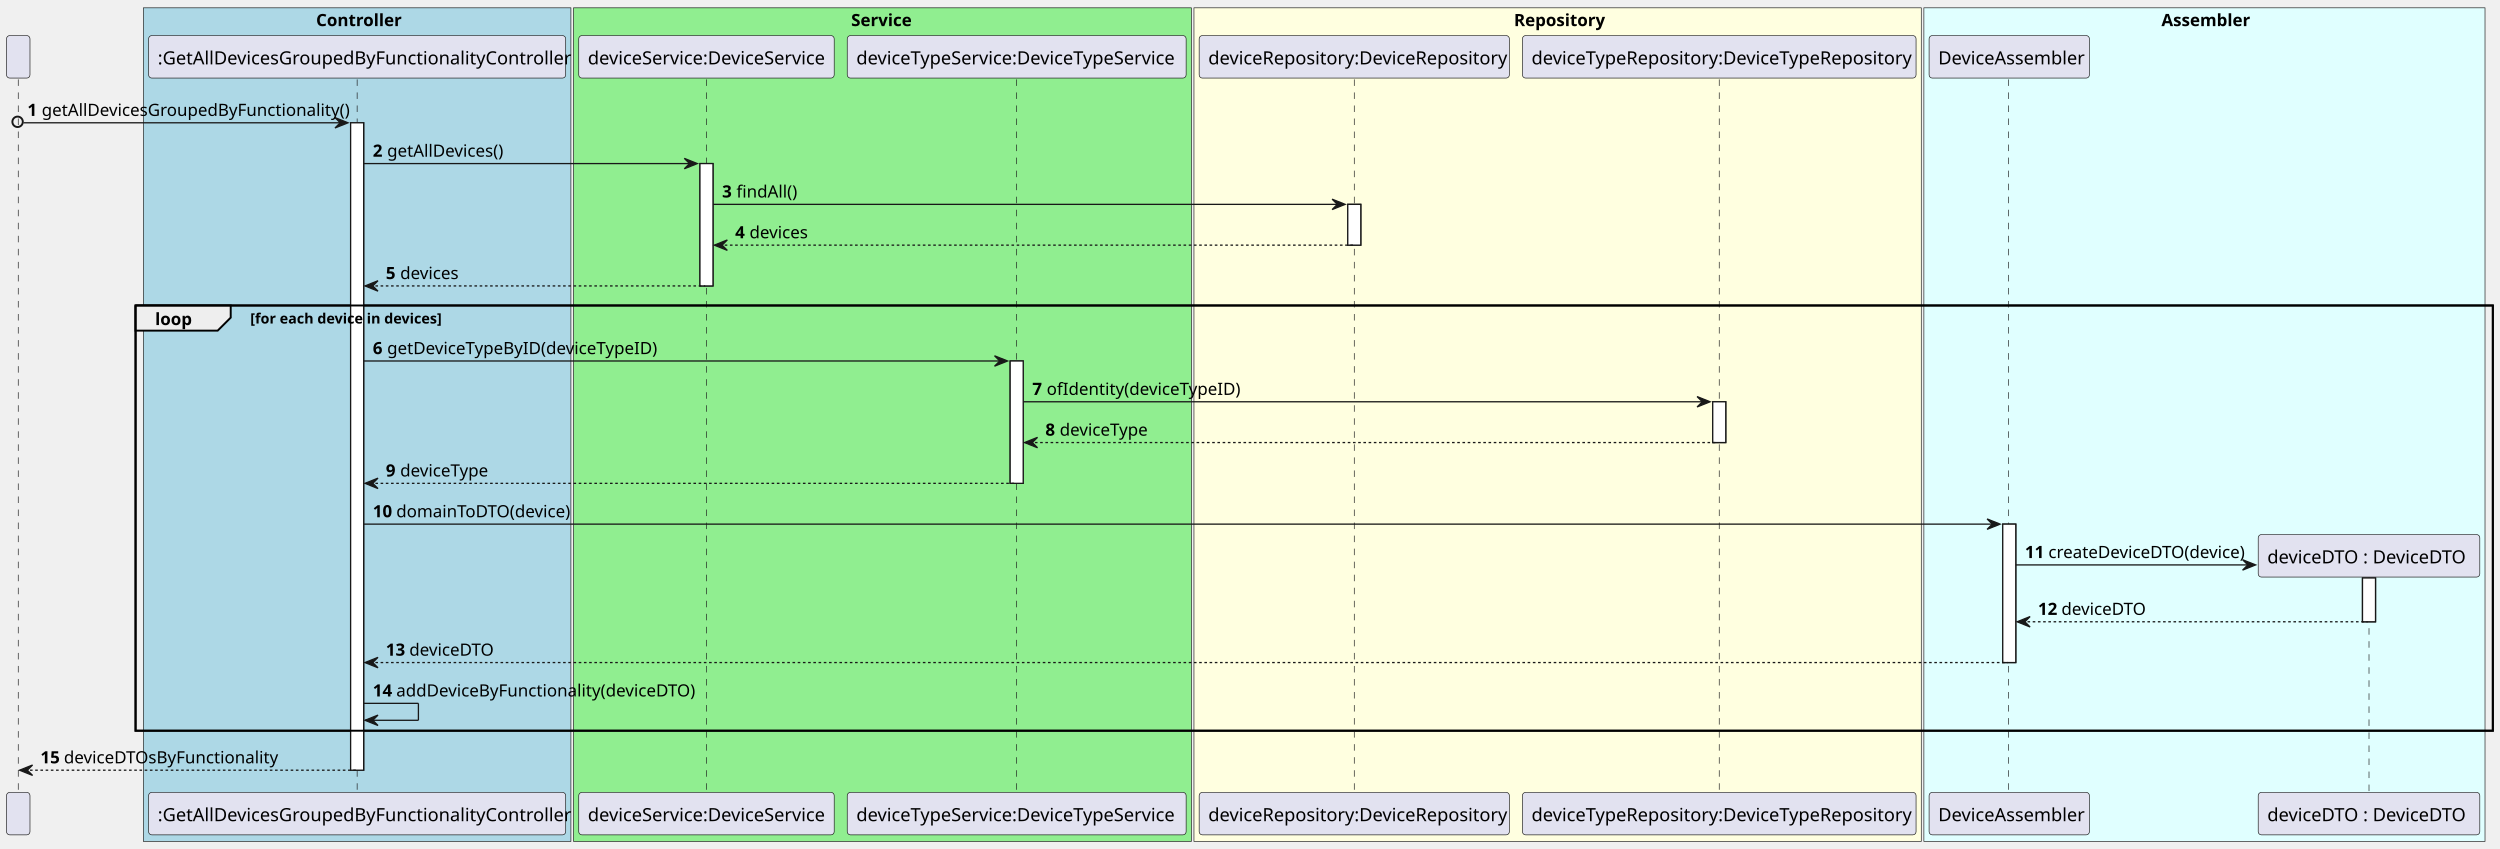
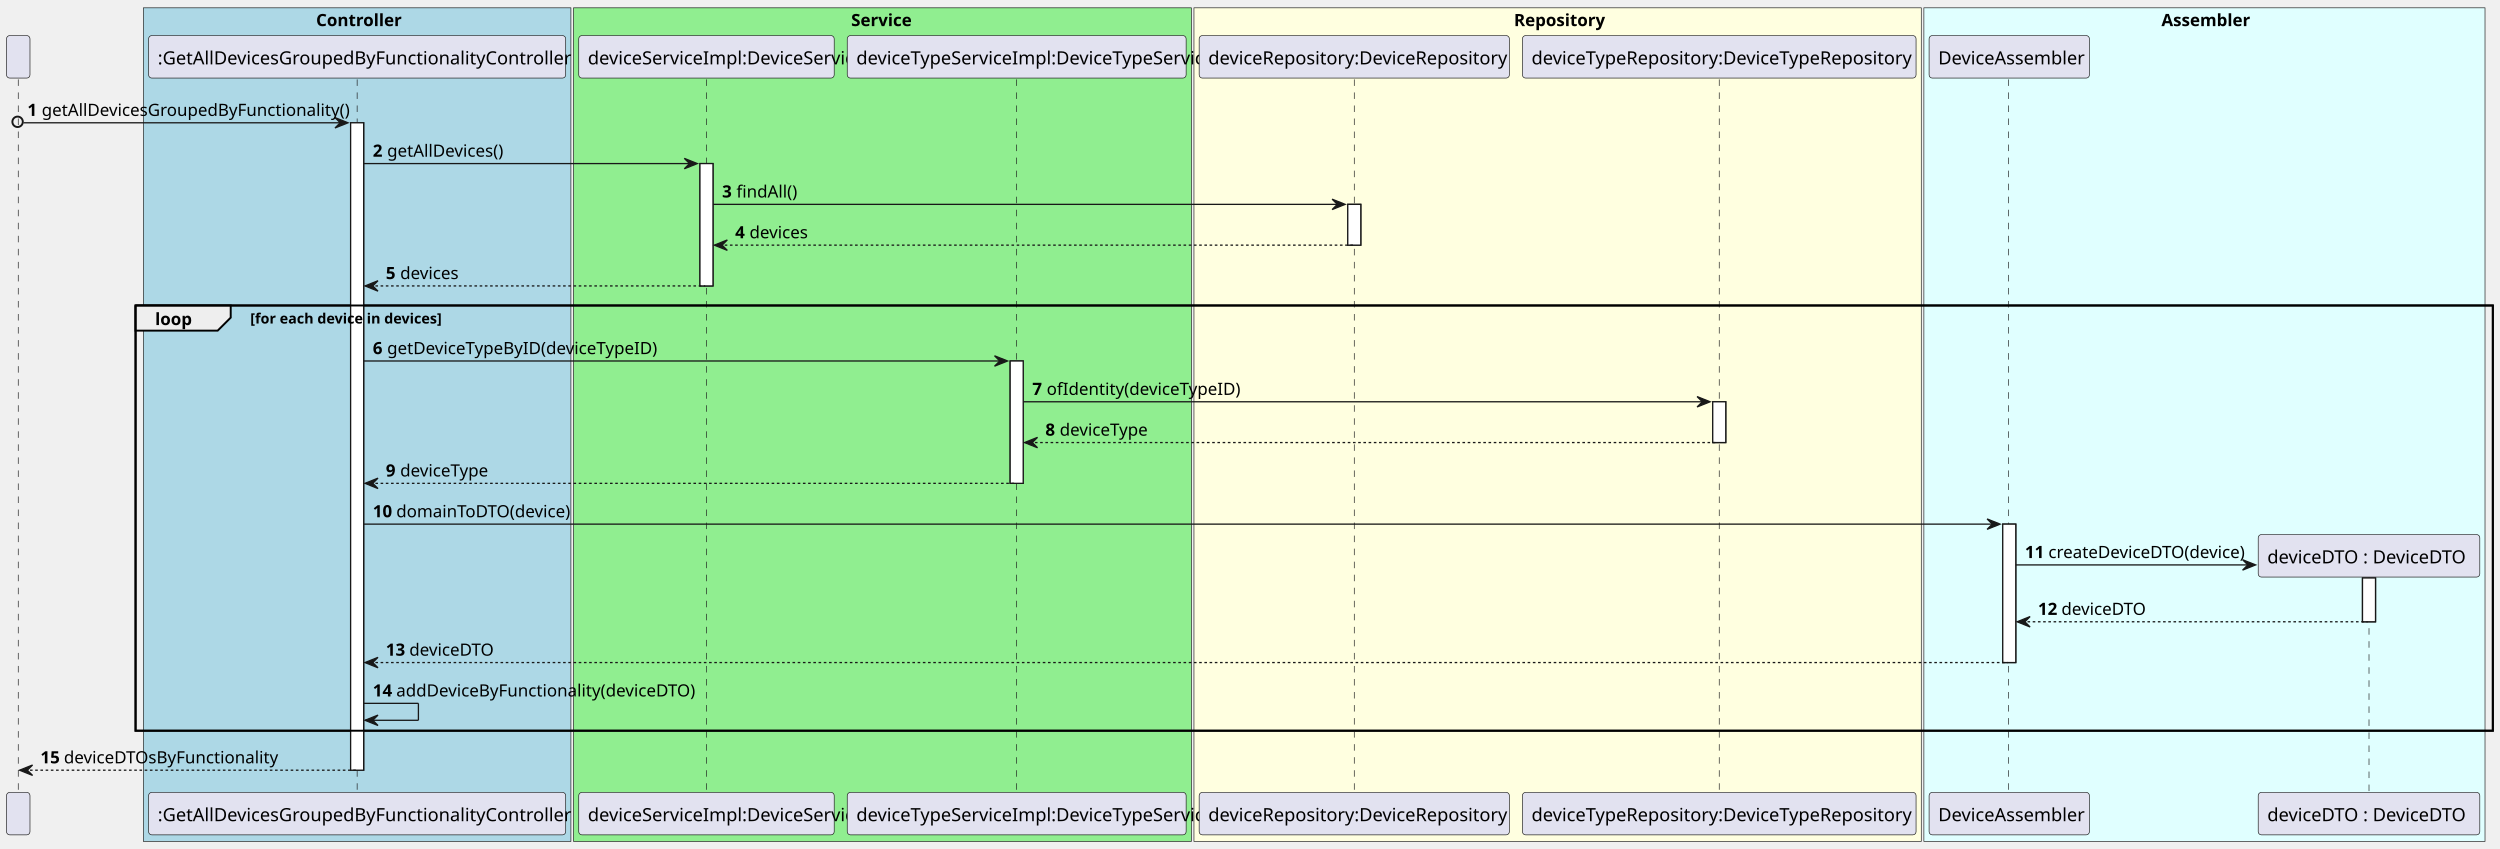
<svg xmlns="http://www.w3.org/2000/svg" contentStyleType="text/css" height="651px" preserveAspectRatio="none" style="width:1918px;height:651px;background:#FFFFFF;" version="1.1" viewBox="0 0 1918 651" width="1918px" zoomAndPan="magnify">
  <defs />
  <g>
    <rect fill="#ADD8E6" height="639.519" style="stroke:#181818;stroke-width:0.5;" width="328" x="110" y="6" />
    <text fill="#000000" font-family="sans-serif" font-size="13" font-weight="bold" lengthAdjust="spacing" textLength="63" x="242.5" y="20.028">Controller</text>
    <rect fill="#90EE90" height="639.519" style="stroke:#181818;stroke-width:0.5;" width="474" x="440" y="6" />
    <text fill="#000000" font-family="sans-serif" font-size="13" font-weight="bold" lengthAdjust="spacing" textLength="48" x="653" y="20.028">Service</text>
    <rect fill="#FFFFE0" height="639.519" style="stroke:#181818;stroke-width:0.5;" width="558" x="916" y="6" />
    <text fill="#000000" font-family="sans-serif" font-size="13" font-weight="bold" lengthAdjust="spacing" textLength="67" x="1161.5" y="20.028">Repository</text>
    <rect fill="#E0FFFF" height="639.519" style="stroke:#181818;stroke-width:0.5;" width="430.5" x="1476" y="6" />
    <text fill="#000000" font-family="sans-serif" font-size="13" font-weight="bold" lengthAdjust="spacing" textLength="66" x="1658.25" y="20.028">Assembler</text>
    <rect fill="#FFFFFF" height="496.695" style="stroke:#181818;stroke-width:1.0;" width="10" x="269" y="94.203" />
    <rect fill="#FFFFFF" height="93.873" style="stroke:#181818;stroke-width:1.0;" width="10" x="537" y="125.494" />
    <rect fill="#FFFFFF" height="93.873" style="stroke:#181818;stroke-width:1.0;" width="10" x="775" y="276.949" />
    <rect fill="#FFFFFF" height="31.291" style="stroke:#181818;stroke-width:1.0;" width="10" x="1034" y="156.785" />
    <rect fill="#FFFFFF" height="31.291" style="stroke:#181818;stroke-width:1.0;" width="10" x="1314" y="308.24" />
    <rect fill="#FFFFFF" height="106.203" style="stroke:#181818;stroke-width:1.0;" width="10" x="1536.5" y="402.113" />
    <rect fill="#FFFFFF" height="33.621" style="stroke:#181818;stroke-width:1.0;" width="10" x="1812.5" y="443.404" />
    <rect fill="none" height="326.24" style="stroke:#000000;stroke-width:1.5;" width="1808.5" x="104" y="234.367" />
    <line style="stroke:#181818;stroke-width:0.5;stroke-dasharray:5.0,5.0;" x1="14" x2="14" y1="60.912" y2="608.898" />
    <line style="stroke:#181818;stroke-width:0.5;stroke-dasharray:5.0,5.0;" x1="274" x2="274" y1="60.912" y2="608.898" />
    <line style="stroke:#181818;stroke-width:0.5;stroke-dasharray:5.0,5.0;" x1="542" x2="542" y1="60.912" y2="608.898" />
    <line style="stroke:#181818;stroke-width:0.5;stroke-dasharray:5.0,5.0;" x1="780" x2="780" y1="60.912" y2="608.898" />
    <line style="stroke:#181818;stroke-width:0.5;stroke-dasharray:5.0,5.0;" x1="1039" x2="1039" y1="60.912" y2="608.898" />
    <line style="stroke:#181818;stroke-width:0.5;stroke-dasharray:5.0,5.0;" x1="1319" x2="1319" y1="60.912" y2="608.898" />
    <line style="stroke:#181818;stroke-width:0.5;stroke-dasharray:5.0,5.0;" x1="1541" x2="1541" y1="60.912" y2="608.898" />
    <line style="stroke:#181818;stroke-width:0.5;stroke-dasharray:5.0,5.0;" x1="1817.5" x2="1817.5" y1="441.924" y2="608.898" />
    <rect fill="#E2E2F0" height="32.621" rx="2.5" ry="2.5" style="stroke:#181818;stroke-width:0.5;" width="18" x="5" y="27.291" />
    <text fill="#000000" font-family="sans-serif" font-size="14" lengthAdjust="spacing" textLength="4" x="12" y="49.398"> </text>
    <rect fill="#E2E2F0" height="32.621" rx="2.5" ry="2.5" style="stroke:#181818;stroke-width:0.5;" width="18" x="5" y="607.898" />
    <text fill="#000000" font-family="sans-serif" font-size="14" lengthAdjust="spacing" textLength="4" x="12" y="630.006"> </text>
    <rect fill="#E2E2F0" height="32.621" rx="2.5" ry="2.5" style="stroke:#181818;stroke-width:0.5;" width="320" x="114" y="27.291" />
    <text fill="#000000" font-family="sans-serif" font-size="14" lengthAdjust="spacing" textLength="306" x="121" y="49.398">:GetAllDevicesGroupedByFunctionalityController</text>
    <rect fill="#E2E2F0" height="32.621" rx="2.5" ry="2.5" style="stroke:#181818;stroke-width:0.5;" width="320" x="114" y="607.898" />
    <text fill="#000000" font-family="sans-serif" font-size="14" lengthAdjust="spacing" textLength="306" x="121" y="630.006">:GetAllDevicesGroupedByFunctionalityController</text>
    <rect fill="#E2E2F0" height="32.621" rx="2.5" ry="2.5" style="stroke:#181818;stroke-width:0.5;" width="196" x="444" y="27.291" />
-     <text fill="#000000" font-family="sans-serif" font-size="14" lengthAdjust="spacing" textLength="182" x="451" y="49.398">deviceService:DeviceService</text>
+     <text fill="#000000" font-family="sans-serif" font-size="14" lengthAdjust="spacing" textLength="182" x="451" y="49.398">deviceServiceImpl:DeviceService</text>
    <rect fill="#E2E2F0" height="32.621" rx="2.5" ry="2.5" style="stroke:#181818;stroke-width:0.5;" width="196" x="444" y="607.898" />
-     <text fill="#000000" font-family="sans-serif" font-size="14" lengthAdjust="spacing" textLength="182" x="451" y="630.006">deviceService:DeviceService</text>
+     <text fill="#000000" font-family="sans-serif" font-size="14" lengthAdjust="spacing" textLength="182" x="451" y="630.006">deviceServiceImpl:DeviceService</text>
    <rect fill="#E2E2F0" height="32.621" rx="2.5" ry="2.5" style="stroke:#181818;stroke-width:0.5;" width="260" x="650" y="27.291" />
-     <text fill="#000000" font-family="sans-serif" font-size="14" lengthAdjust="spacing" textLength="246" x="657" y="49.398">deviceTypeService:DeviceTypeService</text>
+     <text fill="#000000" font-family="sans-serif" font-size="14" lengthAdjust="spacing" textLength="246" x="657" y="49.398">deviceTypeServiceImpl:DeviceTypeService</text>
    <rect fill="#E2E2F0" height="32.621" rx="2.5" ry="2.5" style="stroke:#181818;stroke-width:0.5;" width="260" x="650" y="607.898" />
-     <text fill="#000000" font-family="sans-serif" font-size="14" lengthAdjust="spacing" textLength="246" x="657" y="630.006">deviceTypeService:DeviceTypeService</text>
+     <text fill="#000000" font-family="sans-serif" font-size="14" lengthAdjust="spacing" textLength="246" x="657" y="630.006">deviceTypeServiceImpl:DeviceTypeService</text>
    <rect fill="#E2E2F0" height="32.621" rx="2.5" ry="2.5" style="stroke:#181818;stroke-width:0.5;" width="238" x="920" y="27.291" />
    <text fill="#000000" font-family="sans-serif" font-size="14" lengthAdjust="spacing" textLength="224" x="927" y="49.398">deviceRepository:DeviceRepository</text>
    <rect fill="#E2E2F0" height="32.621" rx="2.5" ry="2.5" style="stroke:#181818;stroke-width:0.5;" width="238" x="920" y="607.898" />
    <text fill="#000000" font-family="sans-serif" font-size="14" lengthAdjust="spacing" textLength="224" x="927" y="630.006">deviceRepository:DeviceRepository</text>
    <rect fill="#E2E2F0" height="32.621" rx="2.5" ry="2.5" style="stroke:#181818;stroke-width:0.5;" width="302" x="1168" y="27.291" />
    <text fill="#000000" font-family="sans-serif" font-size="14" lengthAdjust="spacing" textLength="288" x="1175" y="49.398">deviceTypeRepository:DeviceTypeRepository</text>
    <rect fill="#E2E2F0" height="32.621" rx="2.5" ry="2.5" style="stroke:#181818;stroke-width:0.5;" width="302" x="1168" y="607.898" />
    <text fill="#000000" font-family="sans-serif" font-size="14" lengthAdjust="spacing" textLength="288" x="1175" y="630.006">deviceTypeRepository:DeviceTypeRepository</text>
    <rect fill="#E2E2F0" height="32.621" rx="2.5" ry="2.5" style="stroke:#181818;stroke-width:0.5;" width="123" x="1480" y="27.291" />
    <text fill="#000000" font-family="sans-serif" font-size="14" lengthAdjust="spacing" textLength="109" x="1487" y="49.398">DeviceAssembler</text>
    <rect fill="#E2E2F0" height="32.621" rx="2.5" ry="2.5" style="stroke:#181818;stroke-width:0.5;" width="123" x="1480" y="607.898" />
    <text fill="#000000" font-family="sans-serif" font-size="14" lengthAdjust="spacing" textLength="109" x="1487" y="630.006">DeviceAssembler</text>
    <rect fill="#E2E2F0" height="32.621" rx="2.5" ry="2.5" style="stroke:#181818;stroke-width:0.5;" width="170" x="1732.5" y="607.898" />
    <text fill="#000000" font-family="sans-serif" font-size="14" lengthAdjust="spacing" textLength="156" x="1739.5" y="630.006">deviceDTO : DeviceDTO</text>
    <rect fill="#FFFFFF" height="496.695" style="stroke:#181818;stroke-width:1.0;" width="10" x="269" y="94.203" />
    <rect fill="#FFFFFF" height="93.873" style="stroke:#181818;stroke-width:1.0;" width="10" x="537" y="125.494" />
    <rect fill="#FFFFFF" height="93.873" style="stroke:#181818;stroke-width:1.0;" width="10" x="775" y="276.949" />
    <rect fill="#FFFFFF" height="31.291" style="stroke:#181818;stroke-width:1.0;" width="10" x="1034" y="156.785" />
    <rect fill="#FFFFFF" height="31.291" style="stroke:#181818;stroke-width:1.0;" width="10" x="1314" y="308.24" />
    <rect fill="#FFFFFF" height="106.203" style="stroke:#181818;stroke-width:1.0;" width="10" x="1536.5" y="402.113" />
    <rect fill="#FFFFFF" height="33.621" style="stroke:#181818;stroke-width:1.0;" width="10" x="1812.5" y="443.404" />
    <ellipse cx="13.5" cy="93.453" fill="none" rx="4" ry="4" style="stroke:#181818;stroke-width:1.5;" />
    <polygon fill="#181818" points="257,90.203,267,94.203,257,98.203,261,94.203" style="stroke:#181818;stroke-width:1.0;" />
    <line style="stroke:#181818;stroke-width:1.0;" x1="18" x2="263" y1="94.203" y2="94.203" />
    <text fill="#000000" font-family="sans-serif" font-size="13" font-weight="bold" lengthAdjust="spacing" textLength="7" x="21" y="88.94">1</text>
    <text fill="#000000" font-family="sans-serif" font-size="13" lengthAdjust="spacing" textLength="225" x="32" y="88.94">getAllDevicesGroupedByFunctionality()</text>
    <polygon fill="#181818" points="525,121.494,535,125.494,525,129.494,529,125.494" style="stroke:#181818;stroke-width:1.0;" />
    <line style="stroke:#181818;stroke-width:1.0;" x1="279" x2="531" y1="125.494" y2="125.494" />
    <text fill="#000000" font-family="sans-serif" font-size="13" font-weight="bold" lengthAdjust="spacing" textLength="7" x="286" y="120.231">2</text>
    <text fill="#000000" font-family="sans-serif" font-size="13" lengthAdjust="spacing" textLength="86" x="297" y="120.231">getAllDevices()</text>
    <polygon fill="#181818" points="1022,152.785,1032,156.785,1022,160.785,1026,156.785" style="stroke:#181818;stroke-width:1.0;" />
    <line style="stroke:#181818;stroke-width:1.0;" x1="547" x2="1028" y1="156.785" y2="156.785" />
    <text fill="#000000" font-family="sans-serif" font-size="13" font-weight="bold" lengthAdjust="spacing" textLength="7" x="554" y="151.523">3</text>
    <text fill="#000000" font-family="sans-serif" font-size="13" lengthAdjust="spacing" textLength="43" x="565" y="151.523">findAll()</text>
    <polygon fill="#181818" points="558,184.076,548,188.076,558,192.076,554,188.076" style="stroke:#181818;stroke-width:1.0;" />
    <line style="stroke:#181818;stroke-width:1.0;stroke-dasharray:2.0,2.0;" x1="552" x2="1038" y1="188.076" y2="188.076" />
    <text fill="#000000" font-family="sans-serif" font-size="13" font-weight="bold" lengthAdjust="spacing" textLength="7" x="564" y="182.814">4</text>
    <text fill="#000000" font-family="sans-serif" font-size="13" lengthAdjust="spacing" textLength="43" x="575" y="182.814">devices</text>
    <polygon fill="#181818" points="290,215.367,280,219.367,290,223.367,286,219.367" style="stroke:#181818;stroke-width:1.0;" />
    <line style="stroke:#181818;stroke-width:1.0;stroke-dasharray:2.0,2.0;" x1="284" x2="541" y1="219.367" y2="219.367" />
    <text fill="#000000" font-family="sans-serif" font-size="13" font-weight="bold" lengthAdjust="spacing" textLength="7" x="296" y="214.105">5</text>
    <text fill="#000000" font-family="sans-serif" font-size="13" lengthAdjust="spacing" textLength="43" x="307" y="214.105">devices</text>
    <path d="M104,234.367 L177,234.367 L177,243.658 L167,253.658 L104,253.658 L104,234.367 " fill="#EEEEEE" style="stroke:#000000;stroke-width:1.5;" />
    <rect fill="none" height="326.24" style="stroke:#000000;stroke-width:1.5;" width="1808.5" x="104" y="234.367" />
    <text fill="#000000" font-family="sans-serif" font-size="13" font-weight="bold" lengthAdjust="spacing" textLength="28" x="119" y="249.395">loop</text>
    <text fill="#000000" font-family="sans-serif" font-size="11" font-weight="bold" lengthAdjust="spacing" textLength="151" x="192" y="248.237">[for each device in devices]</text>
    <polygon fill="#181818" points="763,272.949,773,276.949,763,280.949,767,276.949" style="stroke:#181818;stroke-width:1.0;" />
    <line style="stroke:#181818;stroke-width:1.0;" x1="279" x2="769" y1="276.949" y2="276.949" />
    <text fill="#000000" font-family="sans-serif" font-size="13" font-weight="bold" lengthAdjust="spacing" textLength="7" x="286" y="271.687">6</text>
    <text fill="#000000" font-family="sans-serif" font-size="13" lengthAdjust="spacing" textLength="196" x="297" y="271.687">getDeviceTypeByID(deviceTypeID)</text>
    <polygon fill="#181818" points="1302,304.24,1312,308.24,1302,312.24,1306,308.24" style="stroke:#181818;stroke-width:1.0;" />
    <line style="stroke:#181818;stroke-width:1.0;" x1="785" x2="1308" y1="308.24" y2="308.24" />
    <text fill="#000000" font-family="sans-serif" font-size="13" font-weight="bold" lengthAdjust="spacing" textLength="7" x="792" y="302.978">7</text>
    <text fill="#000000" font-family="sans-serif" font-size="13" lengthAdjust="spacing" textLength="136" x="803" y="302.978">ofIdentity(deviceTypeID)</text>
    <polygon fill="#181818" points="796,335.531,786,339.531,796,343.531,792,339.531" style="stroke:#181818;stroke-width:1.0;" />
    <line style="stroke:#181818;stroke-width:1.0;stroke-dasharray:2.0,2.0;" x1="790" x2="1318" y1="339.531" y2="339.531" />
    <text fill="#000000" font-family="sans-serif" font-size="13" font-weight="bold" lengthAdjust="spacing" textLength="7" x="802" y="334.269">8</text>
    <text fill="#000000" font-family="sans-serif" font-size="13" lengthAdjust="spacing" textLength="64" x="813" y="334.269">deviceType</text>
    <polygon fill="#181818" points="290,366.822,280,370.822,290,374.822,286,370.822" style="stroke:#181818;stroke-width:1.0;" />
    <line style="stroke:#181818;stroke-width:1.0;stroke-dasharray:2.0,2.0;" x1="284" x2="779" y1="370.822" y2="370.822" />
    <text fill="#000000" font-family="sans-serif" font-size="13" font-weight="bold" lengthAdjust="spacing" textLength="7" x="296" y="365.56">9</text>
    <text fill="#000000" font-family="sans-serif" font-size="13" lengthAdjust="spacing" textLength="64" x="307" y="365.56">deviceType</text>
    <polygon fill="#181818" points="1524.5,398.113,1534.5,402.113,1524.5,406.113,1528.5,402.113" style="stroke:#181818;stroke-width:1.0;" />
    <line style="stroke:#181818;stroke-width:1.0;" x1="279" x2="1530.5" y1="402.113" y2="402.113" />
    <text fill="#000000" font-family="sans-serif" font-size="13" font-weight="bold" lengthAdjust="spacing" textLength="14" x="286" y="396.851">10</text>
    <text fill="#000000" font-family="sans-serif" font-size="13" lengthAdjust="spacing" textLength="126" x="304" y="396.851">domainToDTO(device)</text>
    <polygon fill="#181818" points="1720.5,429.404,1730.5,433.404,1720.5,437.404,1724.5,433.404" style="stroke:#181818;stroke-width:1.0;" />
    <line style="stroke:#181818;stroke-width:1.0;" x1="1546.5" x2="1726.5" y1="433.404" y2="433.404" />
    <text fill="#000000" font-family="sans-serif" font-size="13" font-weight="bold" lengthAdjust="spacing" textLength="14" x="1553.5" y="428.142">11</text>
    <text fill="#000000" font-family="sans-serif" font-size="13" lengthAdjust="spacing" textLength="144" x="1571.5" y="428.142">createDeviceDTO(device)</text>
    <rect fill="#E2E2F0" height="32.621" rx="2.5" ry="2.5" style="stroke:#181818;stroke-width:0.5;" width="170" x="1732.5" y="410.113" />
    <text fill="#000000" font-family="sans-serif" font-size="14" lengthAdjust="spacing" textLength="156" x="1739.5" y="432.221">deviceDTO : DeviceDTO</text>
    <polygon fill="#181818" points="1557.5,473.025,1547.5,477.025,1557.5,481.025,1553.5,477.025" style="stroke:#181818;stroke-width:1.0;" />
    <line style="stroke:#181818;stroke-width:1.0;stroke-dasharray:2.0,2.0;" x1="1551.5" x2="1816.5" y1="477.025" y2="477.025" />
    <text fill="#000000" font-family="sans-serif" font-size="13" font-weight="bold" lengthAdjust="spacing" textLength="14" x="1563.5" y="471.763">12</text>
    <text fill="#000000" font-family="sans-serif" font-size="13" lengthAdjust="spacing" textLength="62" x="1581.5" y="471.763">deviceDTO</text>
    <polygon fill="#181818" points="290,504.316,280,508.316,290,512.316,286,508.316" style="stroke:#181818;stroke-width:1.0;" />
    <line style="stroke:#181818;stroke-width:1.0;stroke-dasharray:2.0,2.0;" x1="284" x2="1540.5" y1="508.316" y2="508.316" />
    <text fill="#000000" font-family="sans-serif" font-size="13" font-weight="bold" lengthAdjust="spacing" textLength="14" x="296" y="503.054">13</text>
    <text fill="#000000" font-family="sans-serif" font-size="13" lengthAdjust="spacing" textLength="62" x="314" y="503.054">deviceDTO</text>
    <line style="stroke:#181818;stroke-width:1.0;" x1="279" x2="321" y1="539.607" y2="539.607" />
    <line style="stroke:#181818;stroke-width:1.0;" x1="321" x2="321" y1="539.607" y2="552.607" />
    <line style="stroke:#181818;stroke-width:1.0;" x1="280" x2="321" y1="552.607" y2="552.607" />
    <polygon fill="#181818" points="290,548.607,280,552.607,290,556.607,286,552.607" style="stroke:#181818;stroke-width:1.0;" />
    <text fill="#000000" font-family="sans-serif" font-size="13" font-weight="bold" lengthAdjust="spacing" textLength="14" x="286" y="534.345">14</text>
    <text fill="#000000" font-family="sans-serif" font-size="13" lengthAdjust="spacing" textLength="219" x="304" y="534.345">addDeviceByFunctionality(deviceDTO)</text>
    <polygon fill="#181818" points="25,586.898,15,590.898,25,594.898,21,590.898" style="stroke:#181818;stroke-width:1.0;" />
    <line style="stroke:#181818;stroke-width:1.0;stroke-dasharray:2.0,2.0;" x1="19" x2="273" y1="590.898" y2="590.898" />
    <text fill="#000000" font-family="sans-serif" font-size="13" font-weight="bold" lengthAdjust="spacing" textLength="14" x="31" y="585.636">15</text>
    <text fill="#000000" font-family="sans-serif" font-size="13" lengthAdjust="spacing" textLength="159" x="49" y="585.636">deviceDTOsByFunctionality</text>
  </g>
</svg>
